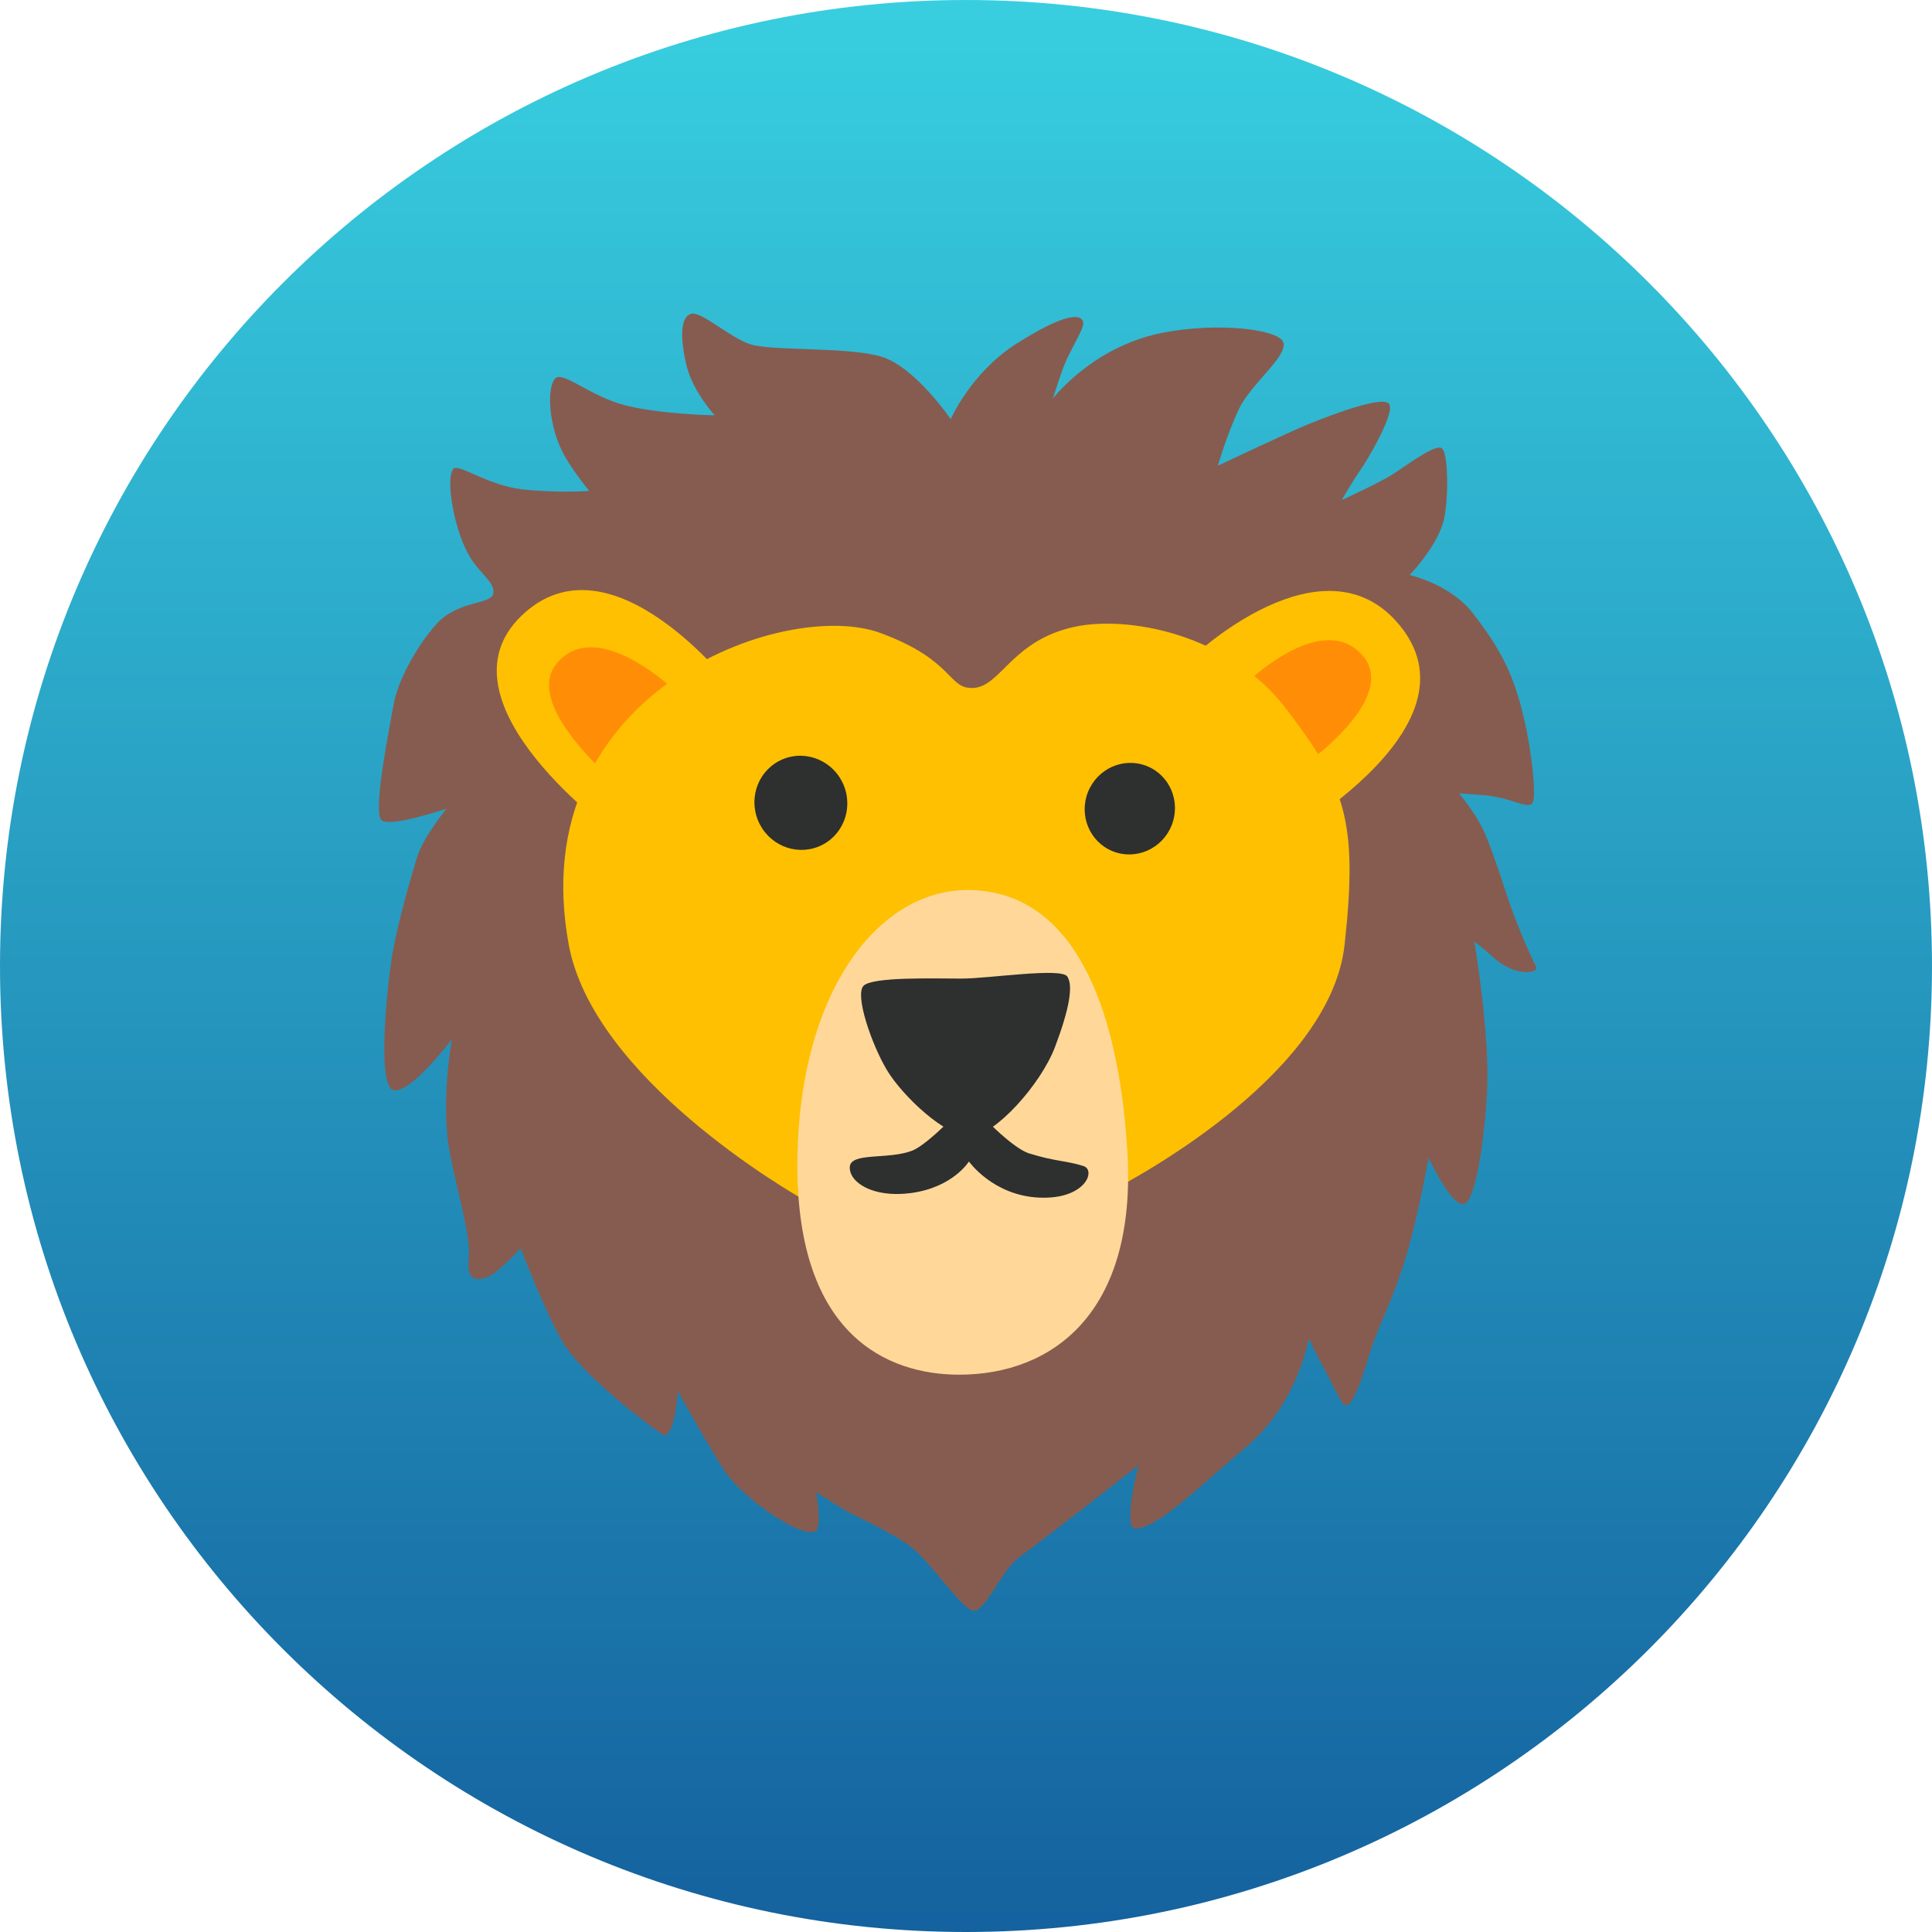
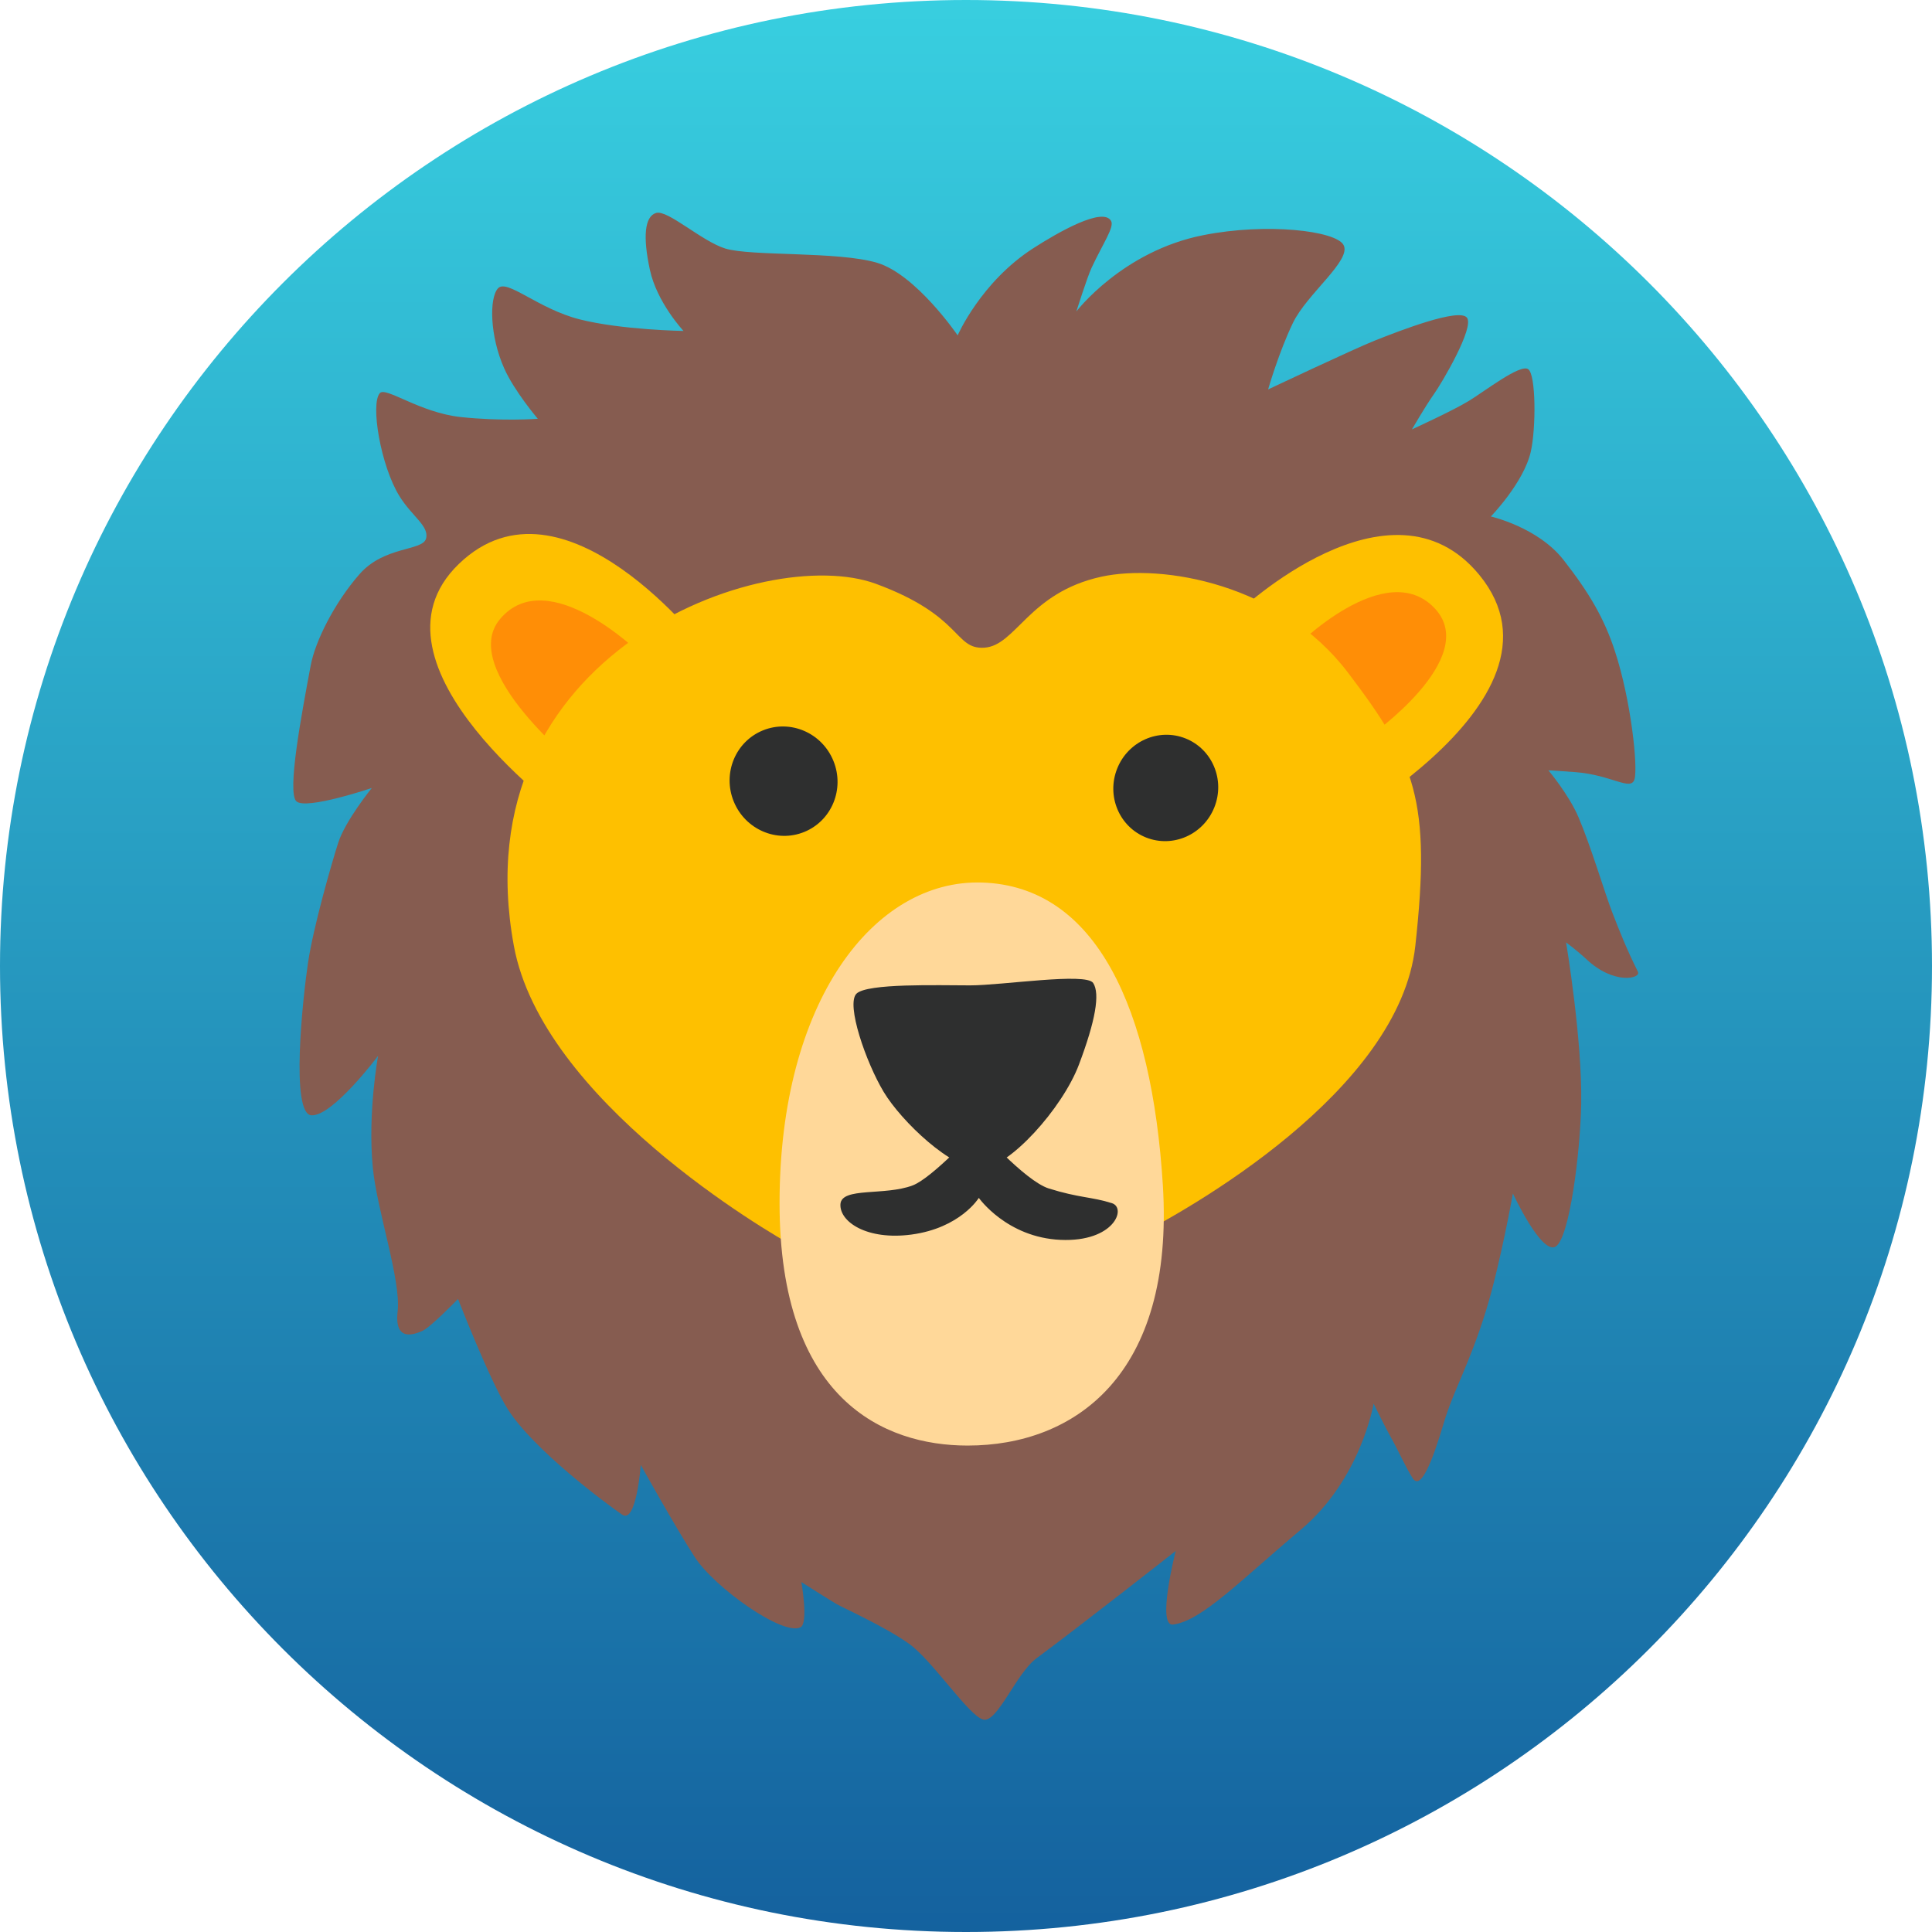
<svg xmlns="http://www.w3.org/2000/svg" viewBox="0 0 128 128" width="128" height="128">
  <defs>
    <linearGradient id="lion-bg" x1="0" y1="0" x2="0" y2="1">
      <stop offset="0" stop-color="#38CFE0" />
      <stop offset="1" stop-color="#14619E" />
    </linearGradient>
  </defs>
  <circle cx="64" cy="64" r="64" fill="url(#lion-bg)" />
-   <svg x="18" y="18" width="92" height="92" viewBox="0 0 128 128">
+   <svg x="11.18" y="10.87" width="106.89" height="106.89" viewBox="0 0 128 128">
    <path style="fill:#865C50;" d="M62.59,13.59c0,0,1.83-4.22,5.98-6.9c2.02-1.3,5.55-3.31,6.19-2.18c0.28,0.49-0.63,1.76-1.55,3.73  c-0.37,0.81-1.2,3.45-1.2,3.45s3.66-4.79,10.07-6.05c5.04-1,10.49-0.35,11.12,0.77c0.68,1.21-2.89,3.87-4.01,6.19  s-1.97,5.28-1.97,5.28s6.75-3.19,8.45-3.87c2.11-0.84,6.69-2.6,7.32-1.83s-2.02,5.24-2.6,6.05c-0.7,0.99-1.76,2.82-1.76,2.82  s3.24-1.48,4.5-2.25c1.27-0.77,4.08-2.96,4.72-2.53c0.63,0.42,0.63,4.7,0.21,6.55c-0.56,2.46-3.17,5.14-3.17,5.14  s3.73,0.84,5.77,3.45s3.23,4.64,4.08,7.25c1.27,3.87,1.83,9.15,1.55,10.14c-0.28,0.99-1.83-0.35-4.72-0.56  c-1.71-0.13-2.11-0.14-2.11-0.14s1.63,1.94,2.39,3.73c0.99,2.32,2.07,5.98,2.67,7.53c0.63,1.62,1.13,2.89,2.04,4.72  c0.27,0.54-1.9,1.06-4.08-0.99c-0.73-0.68-1.62-1.34-1.62-1.34s1.29,7.67,1.2,12.81c-0.07,3.8-0.92,10.7-2.04,11.33  c-1.13,0.63-3.38-4.22-3.38-4.22s-0.98,5.52-2.11,9.22c-1.34,4.36-2.61,6.4-3.38,9.01c-0.92,3.1-1.83,5.35-2.46,4.36  c-0.55-0.85-1.13-2.18-1.69-3.17c-0.43-0.75-1.41-2.75-1.41-2.75s-0.99,5.98-5.77,10s-7.88,7.25-10.14,7.53  c-1.33,0.17,0.21-5.84,0.21-5.84s-7.46,5.86-11.05,8.52c-1.62,1.2-3.1,5.14-4.22,4.86c-1.13-0.28-4.01-4.65-5.84-5.98  s-5.28-2.89-5.77-3.17c-0.49-0.28-2.82-1.76-2.82-1.76s0.58,3.27-0.07,3.59c-1.41,0.7-6.83-3.17-8.38-5.56  c-1.55-2.39-4.29-7.32-4.29-7.32s-0.35,4.72-1.48,3.94c-1.2-0.82-7.04-5.14-9.08-8.38c-1.44-2.29-3.94-8.73-3.94-8.73  s-2.18,2.25-2.82,2.53s-2.25,0.92-1.97-1.55c0.28-2.46-1.65-8.04-1.97-11.4c-0.42-4.36,0.42-8.87,0.42-8.87s-3.59,4.79-5.28,4.72  s-0.7-9.29-0.28-12.11c0.42-2.82,1.83-7.74,2.39-9.5c0.56-1.76,2.67-4.36,2.67-4.36s-5.21,1.76-5.98,1.06s0.42-6.97,1.13-10.77  c0.36-1.95,1.9-5,3.87-7.25s5-1.83,5.28-2.82c0.28-0.99-1.12-1.77-2.11-3.38c-1.48-2.39-2.32-7.32-1.55-8.17  c0.48-0.52,3.17,1.55,6.41,1.9s6.12,0.14,6.12,0.14s-1.87-2.2-2.67-4.01c-1.13-2.53-1.2-5.56-0.49-6.34s3.17,1.62,6.48,2.46  c3.31,0.84,8.24,0.92,8.24,0.92s-2.11-2.25-2.67-4.86c-0.56-2.6-0.42-4.22,0.49-4.5c0.92-0.28,3.6,2.23,5.49,2.82  c2.04,0.63,8.94,0.21,12.04,1.13S62.59,13.59,62.59,13.59z" />
    <path style="fill:#FEC000;" d="M84.83,35.56c0,0,12.11-11.54,19.15-2.96c8.35,10.19-13.8,21.4-13.8,21.4L84.83,35.56z" />
    <path style="fill:#FEC000;" d="M42.6,38.51c0,0-11.29-14.8-19.59-6.78s8.89,20.29,8.89,20.29L42.6,38.51z" />
    <path style="fill:#FF8E06;" d="M95.25,45.41c0,0,8.87-6.19,5.21-10.14c-3.91-4.21-11.12,3.1-11.12,3.1L95.25,45.41z" />
    <path style="fill:#FF8E06;" d="M37.44,38.87c0,0-7.35-7.28-11.15-2.78c-3.42,4.05,6.34,11.83,6.34,11.83L37.44,38.87z" />
    <path style="fill:#FEC000;" d="M64.7,89.47c0,0,7.18-1.97,11.68-4.22c4.5-2.25,21.26-11.68,22.52-23.23  c1.27-11.54,0-14.64-5.35-21.68s-14.73-8.66-19.57-7.6c-5.77,1.27-6.76,5.48-9.29,5.63c-2.39,0.14-1.69-2.53-8.59-5.07  c-8.83-3.25-33,5.45-28.72,28.72c2.25,12.25,20.1,22.7,22.38,23.93C55.27,88.91,64.7,89.47,64.7,89.47z" />
    <ellipse transform="matrix(0.3698 -0.9291 0.9291 0.3698 3.8589 104.6836)" style="fill:#2E2F2F;" cx="79.1" cy="49.5" rx="4.23" ry="4.15" />
    <ellipse transform="matrix(0.9263 -0.3767 0.3767 0.9263 -14.8496 21.9828)" style="fill:#2E2F2F;" cx="48.78" cy="48.96" rx="4.27" ry="4.35" />
    <path style="fill:#FFD899;" d="M64.51,57c-8.54-0.26-16.05,9.39-16.05,25.43c0,15.58,8.26,19.24,14.92,19.24  c8.45,0,16.42-5.54,15.49-20.65C78,67.04,73.61,57.28,64.51,57z" />
    <path style="fill:#2E2F2F;" d="M54.56,65.82c-0.84,0.84,0.75,5.44,2.16,7.79s5.44,6.19,7.7,6.1c2.25-0.09,6.48-4.79,7.79-8.26  c1.31-3.47,1.69-5.63,1.13-6.48s-7.23,0.19-9.76,0.19S55.41,64.98,54.56,65.82z" />
    <path style="fill:#2E2F2F;" d="M64.23,76.48c0,0-3.63,3.95-5.21,4.55c-2.21,0.84-5.63,0.12-5.73,1.48  c-0.09,1.41,2.11,2.89,5.63,2.42c3.89-0.52,5.35-2.91,5.35-2.91s2.21,3.14,6.48,3.33c4.27,0.19,5.26-2.53,4.08-2.91  c-1.6-0.51-2.6-0.41-5.02-1.17C67.89,80.65,64.23,76.48,64.23,76.48z" />
  </svg>
</svg>
